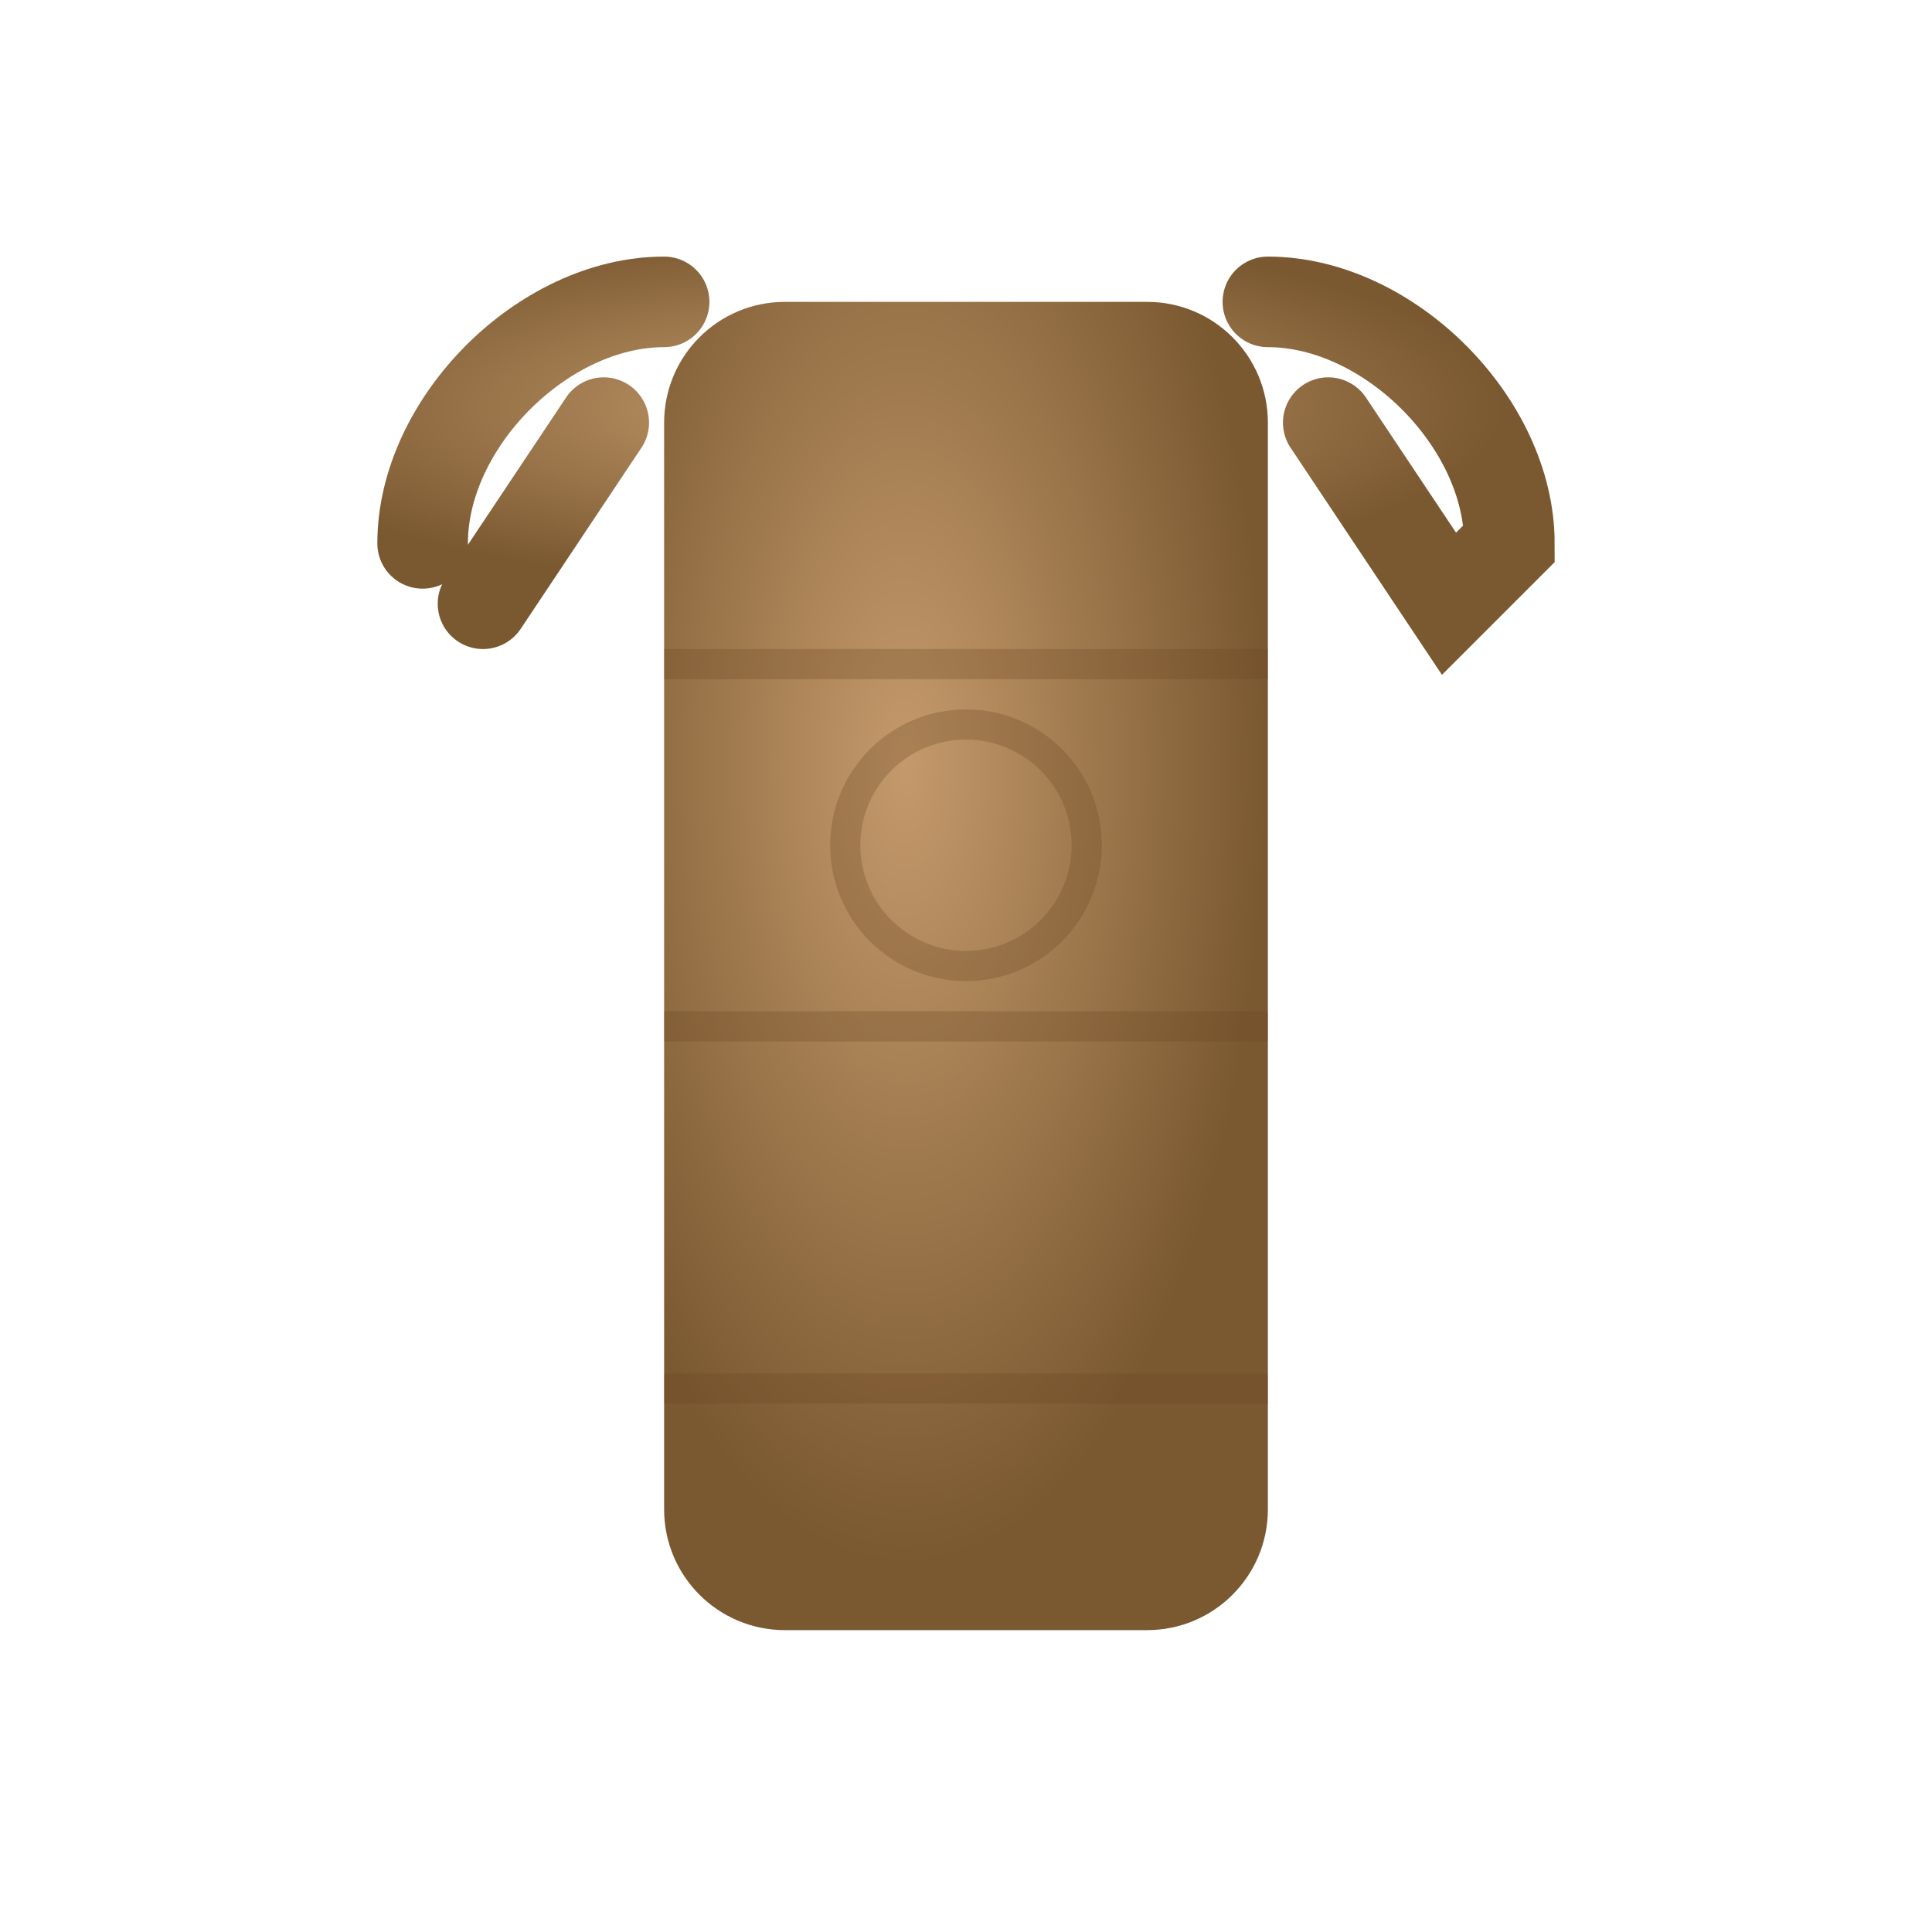
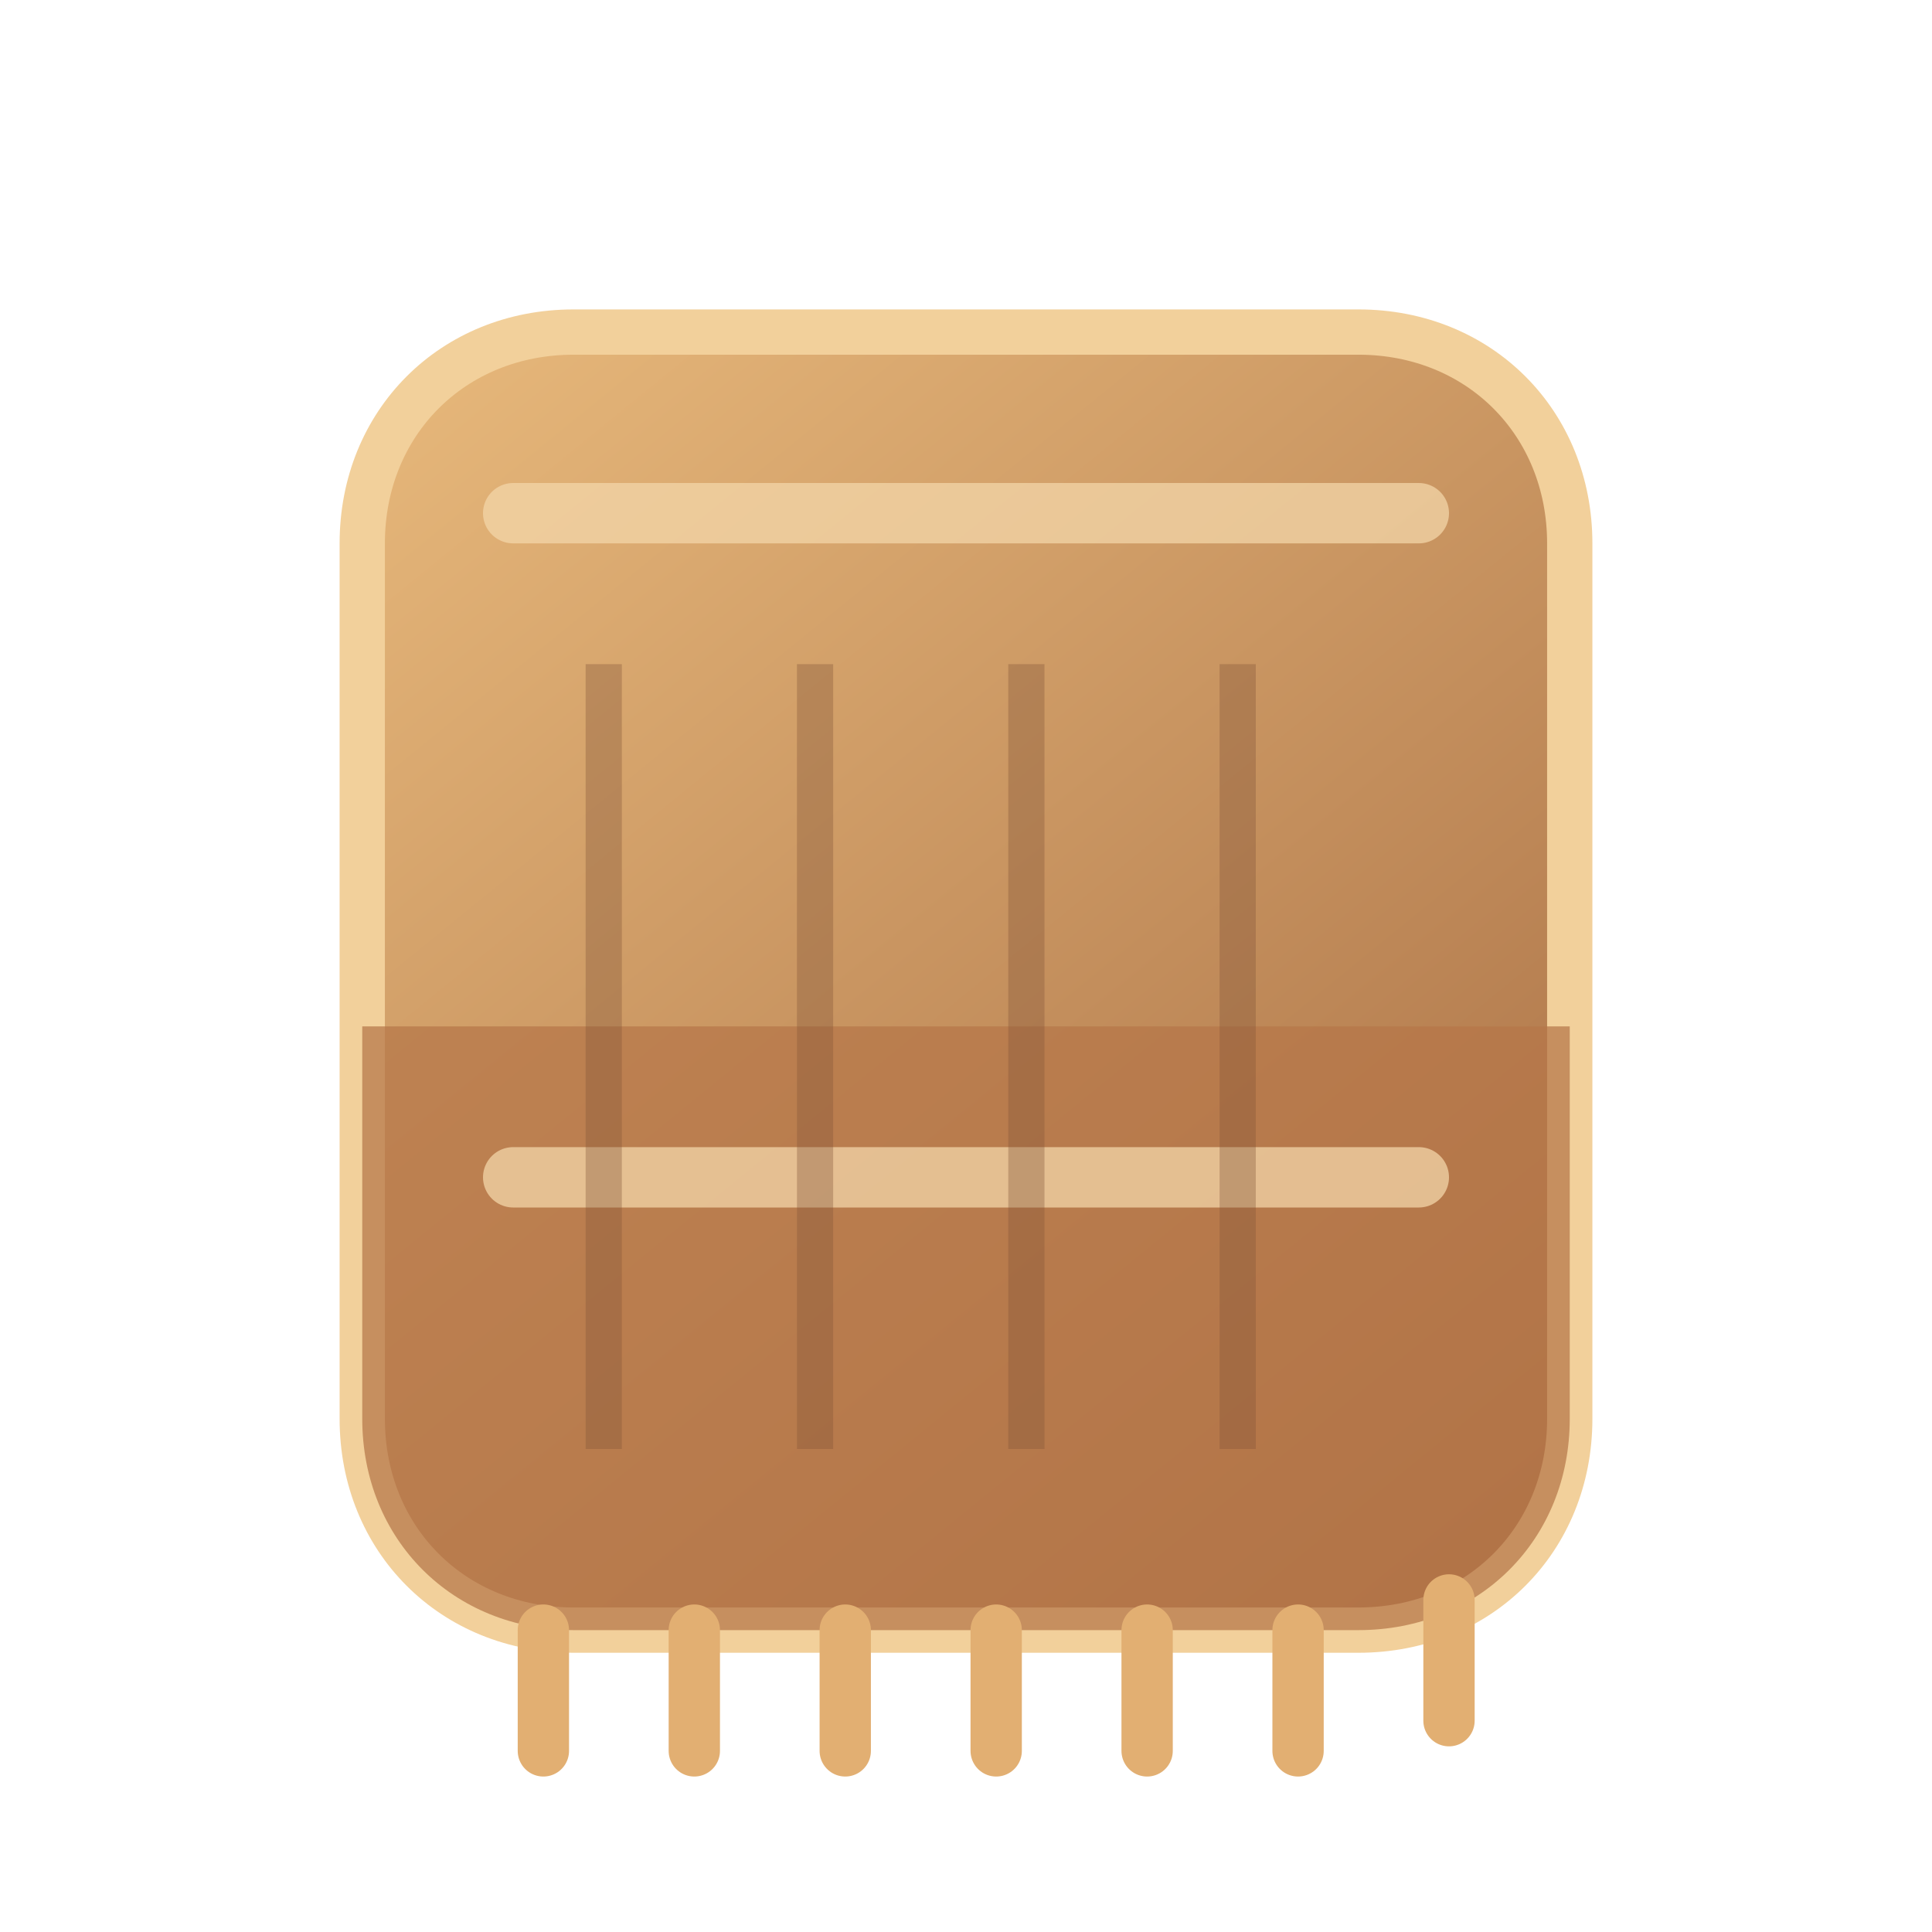
<svg xmlns="http://www.w3.org/2000/svg" viewBox="0 0 64 64" fill="none">
  <defs>
-     <radialGradient id="wdg" cx="40%" cy="35%" r="60%">
-       <stop offset="0%" stop-color="#C49A6C" />
-       <stop offset="100%" stop-color="#7A5830" />
-     </radialGradient>
+     <linearGradient id="towel-cloth" x1="15" y1="11" x2="50" y2="54" gradientUnits="userSpaceOnUse">
+       <stop stop-color="#E6B77A" />
+       <stop offset="1" stop-color="#A66C43" />
+     </linearGradient>
  </defs>
-   <rect x="22" y="10" width="20" height="44" rx="4" fill="url(#wdg)" />
-   <path d="M22 22H42M22 34H42M22 46H42" stroke="#6A4820" stroke-width="1" opacity="0.3" />
-   <circle cx="32" cy="28" r="4" stroke="#6A4820" stroke-width="1" fill="none" opacity="0.3" />
-   <path d="M14 18C14 14 18 10 22 10M42 10C46 10 50 14 50 18L48 20L44 14M20 14L16 20" stroke="url(#wdg)" stroke-width="3" stroke-linecap="round" />
+   <path d="M19 11H45C49 11 52 14 52 18V47C52 51 49 54 45 54H19C15 54 12 51 12 47V18C12 14 15 11 19 11Z" fill="url(#towel-cloth)" stroke="#F2D09B" stroke-width="1.5" />
+   <path d="M12 34H52V47C52 51 49 54 45 54H19C15 54 12 51 12 47V34Z" fill="#B57648" opacity=".72" />
+   <path d="M17 17H47M17 39H47" stroke="#F3D5A8" stroke-width="2" stroke-linecap="round" opacity=".75" />
+   <path d="M20 22V48M27 22V48M34 22V48M41 22V48" stroke="#825337" stroke-width="1.2" opacity=".35" />
+   <path d="M18 54V58M23 54V58M28 54V58M33 54V58M38 54V58M43 54V58M48 53V57" stroke="#E2AF72" stroke-width="1.7" stroke-linecap="round" />
</svg>
